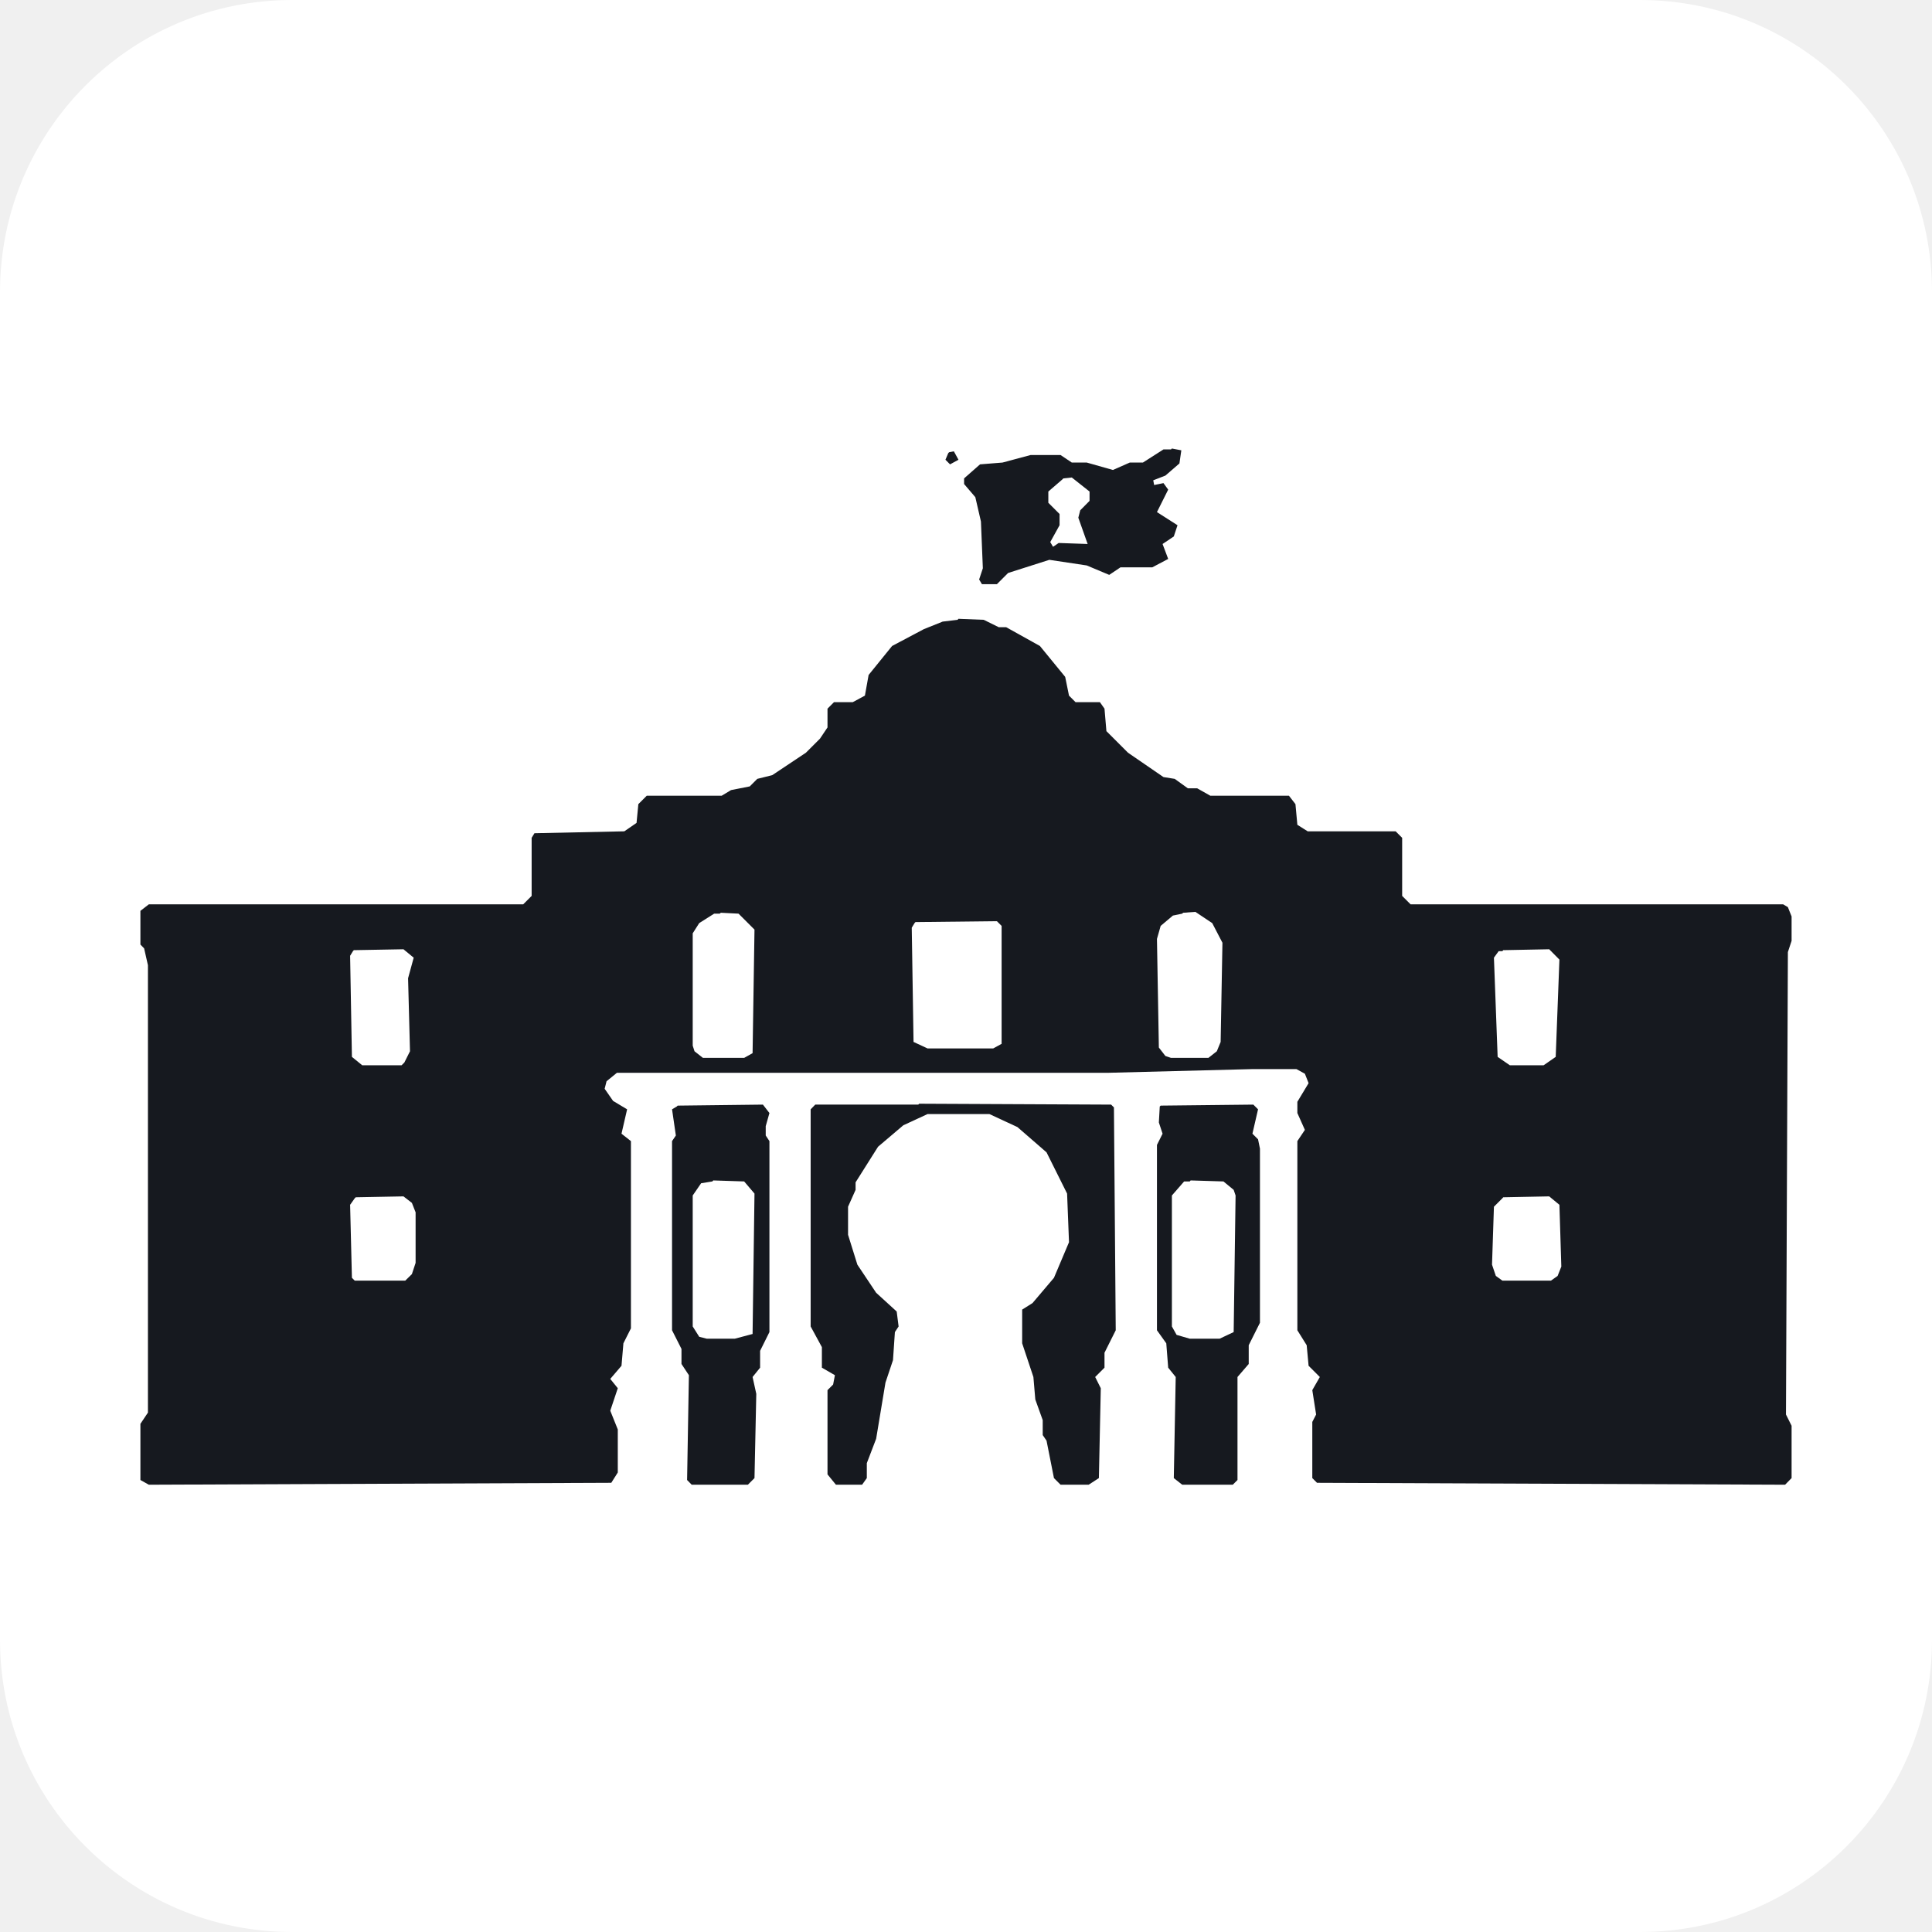
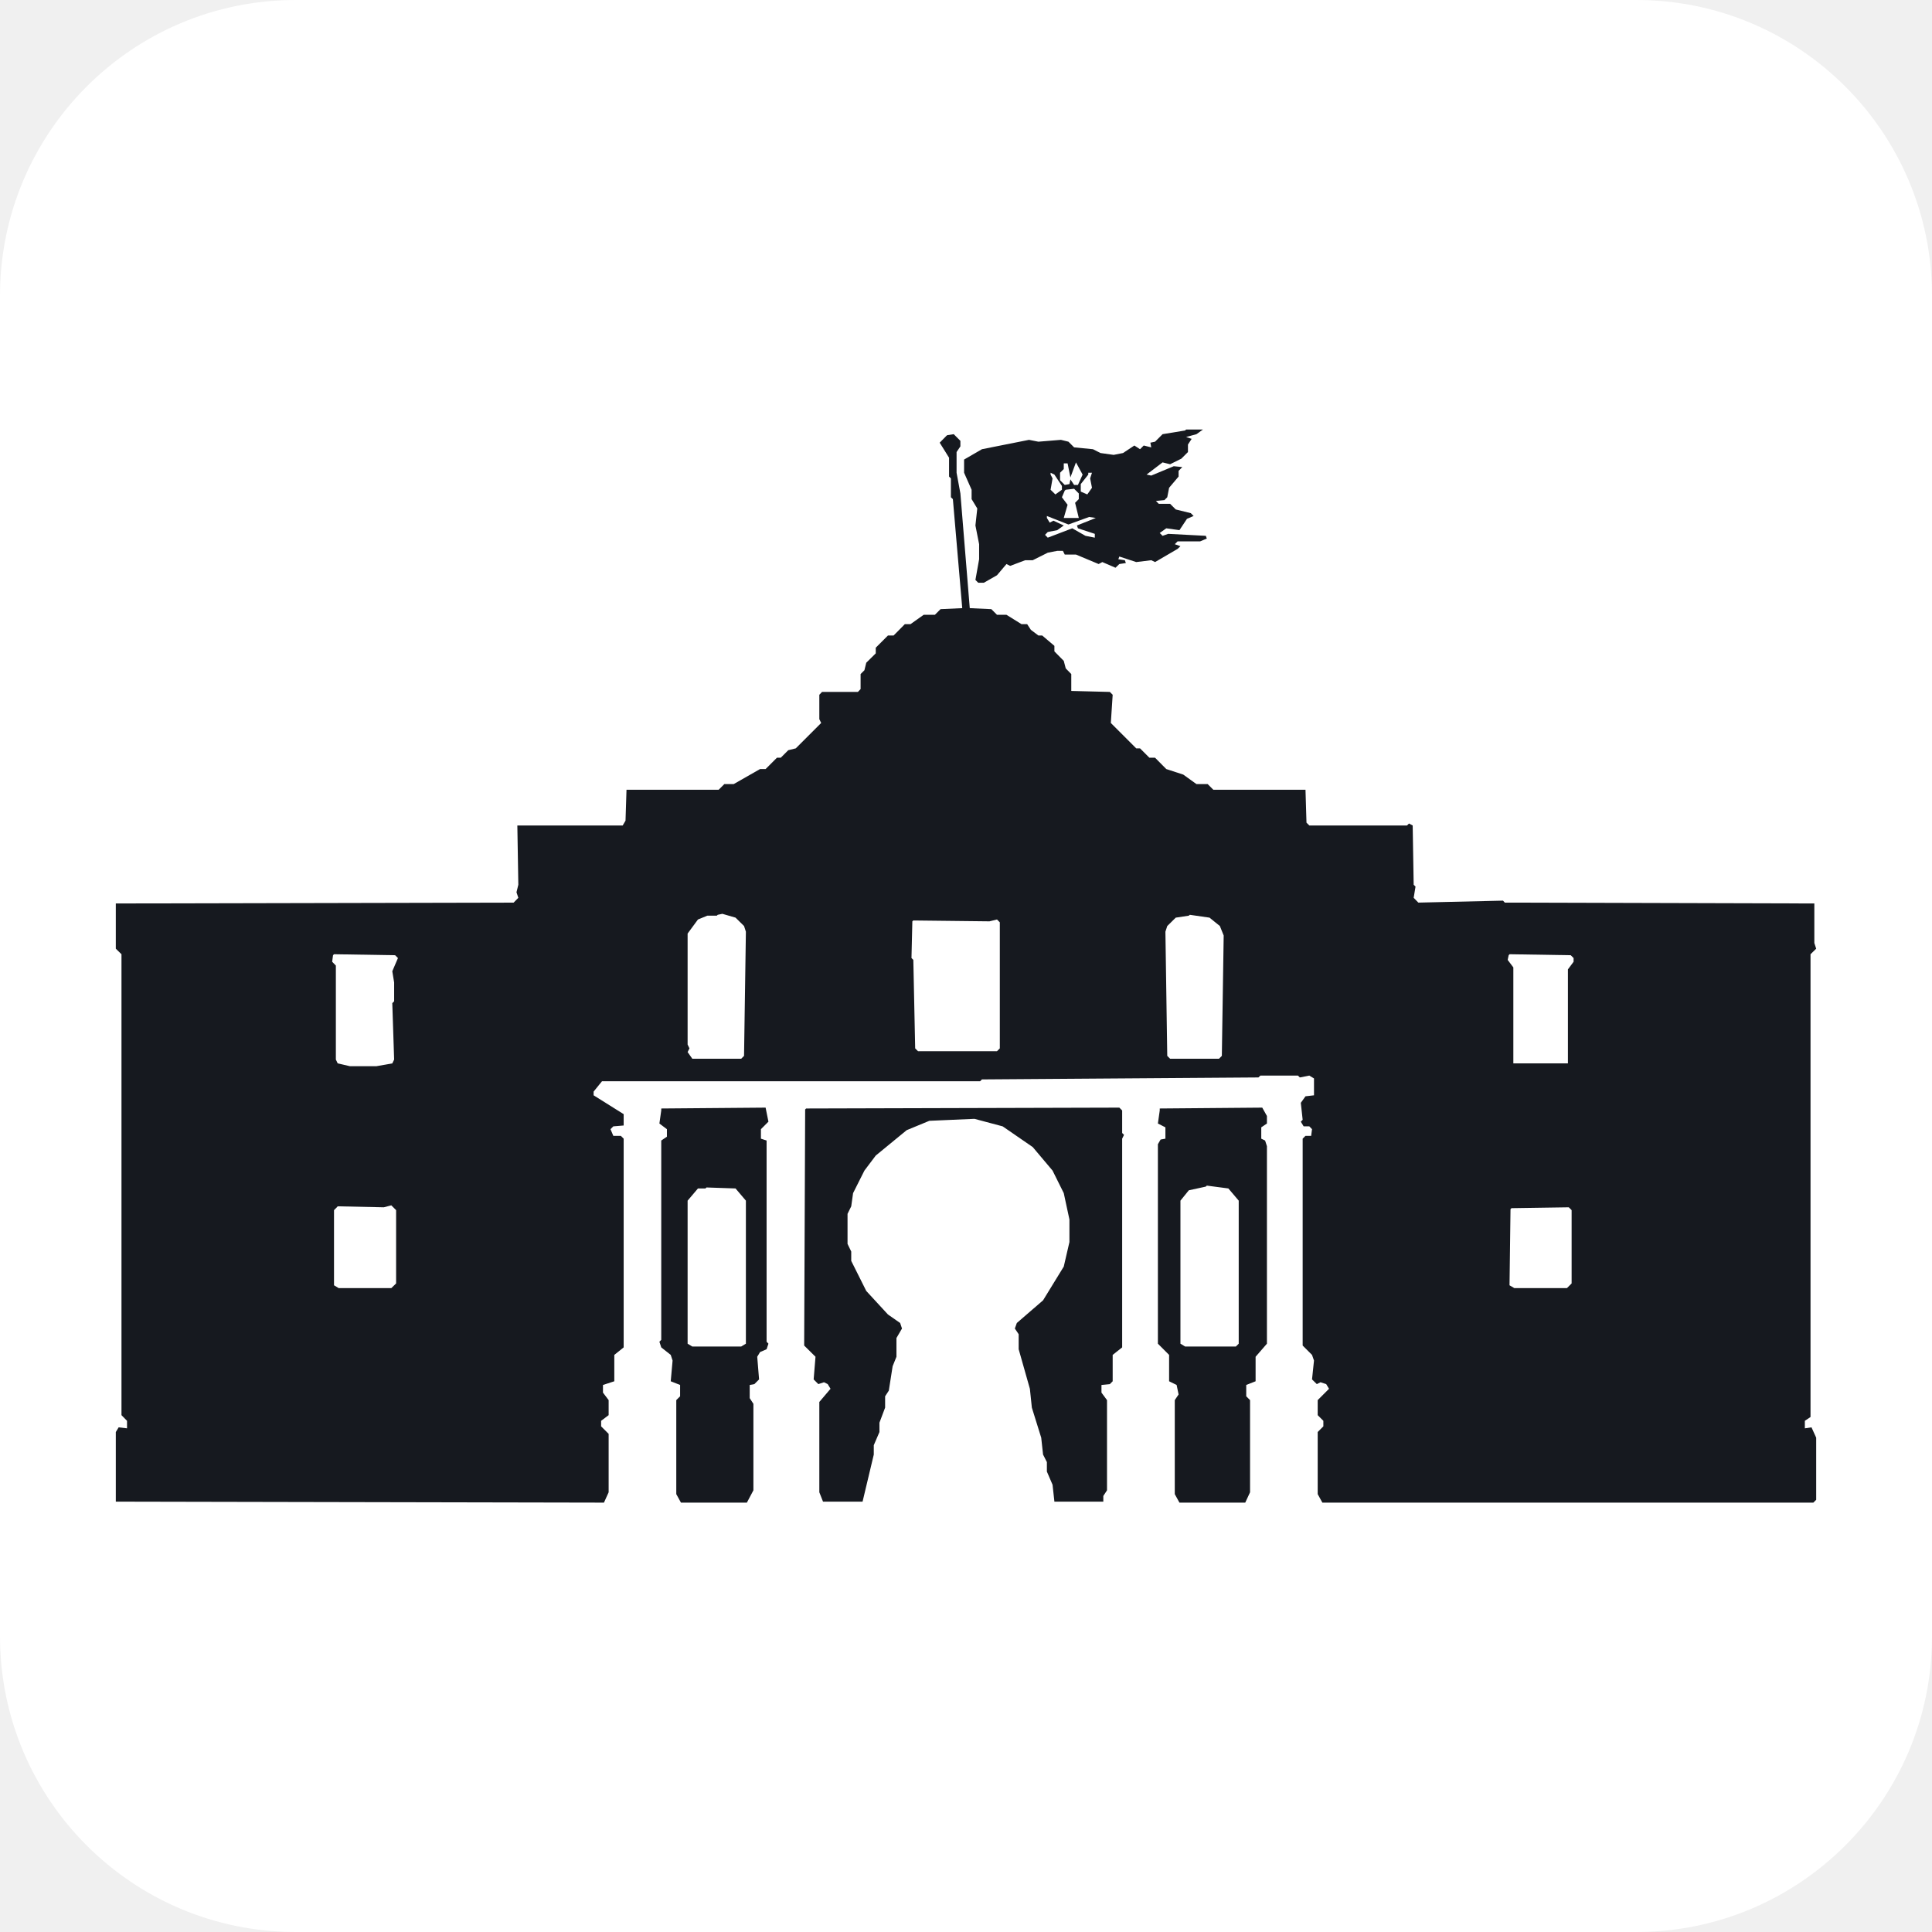
- <svg xmlns="http://www.w3.org/2000/svg" viewBox="9.75 -0.26 172.00 172.00" role="img" aria-label="Alamo City Locksport">
-   <rect x="9.75" y="-0.26" width="172.00" height="172.00" rx="26" fill="#ffffff" />
-   <path fill="#16191F" fill-rule="evenodd" d="M114.08 39.67L114.92 39.83L114.75 41.00L113.50 42.08L112.42 42.50L112.50 42.92L113.33 42.75L113.75 43.33L112.75 45.33L114.58 46.50L114.25 47.50L113.25 48.17L113.75 49.50L112.33 50.25L109.50 50.25L108.50 50.92L106.50 50.08L103.17 49.58L99.50 50.75L98.50 51.75L97.17 51.75L96.92 51.33L97.25 50.33L97.08 46.17L96.58 44.00L95.58 42.83L95.58 42.33L97.00 41.08L99.00 40.92L101.50 40.25L104.17 40.25L105.17 40.92L106.50 40.92L108.83 41.58L110.33 40.92L111.50 40.92L113.33 39.75L114.00 39.75ZM94.25 40.00L94.67 39.92L95.08 40.67L94.33 41.08L93.92 40.67L94.17 40.08ZM104.42 42.33L105.17 42.25L106.75 43.50L106.75 44.33L105.92 45.17L105.75 45.83L106.58 48.17L104.00 48.08L103.50 48.42L103.25 48.00L104.08 46.50L104.08 45.50L103.08 44.50L103.08 43.50L104.33 42.42ZM95.08 54.83L97.33 54.92L98.67 55.58L99.33 55.58L102.33 57.25L104.58 60.00L104.92 61.67L105.50 62.25L107.67 62.25L108.08 62.83L108.25 64.83L110.17 66.75L113.33 68.92L114.33 69.08L115.50 69.92L116.33 69.92L117.50 70.58L124.50 70.58L125.08 71.33L125.25 73.17L126.17 73.75L134.00 73.75L134.58 74.33L134.58 79.50L135.33 80.25L168.50 80.25L168.92 80.50L169.25 81.33L169.25 83.50L168.92 84.50L168.75 125.67L169.25 126.67L169.25 131.33L168.67 131.92L127.00 131.75L126.58 131.33L126.58 126.33L126.92 125.67L126.58 123.50L127.25 122.33L126.25 121.33L126.08 119.50L125.25 118.17L125.25 101.33L125.92 100.33L125.25 98.83L125.25 97.83L126.25 96.17L125.92 95.33L125.17 94.92L121.17 94.92L108.33 95.25L64.67 95.25L63.75 96.00L63.58 96.67L64.33 97.75L65.58 98.50L65.08 100.67L65.92 101.33L65.92 118.00L65.25 119.33L65.08 121.33L64.08 122.50L64.75 123.33L64.08 125.33L64.75 127.00L64.75 130.83L64.17 131.75L23.00 131.92L22.25 131.50L22.25 126.50L22.92 125.50L22.92 85.67L22.58 84.17L22.25 83.83L22.25 80.83L23.00 80.25L56.33 80.25L57.08 79.50L57.08 74.33L57.33 73.92L65.33 73.75L66.42 73.00L66.58 71.33L67.33 70.58L74.00 70.58L74.83 70.08L76.50 69.75L77.17 69.08L78.50 68.75L81.50 66.75L82.75 65.50L83.42 64.50L83.42 62.83L84.00 62.25L85.67 62.25L86.75 61.67L87.08 59.83L89.17 57.25L92.00 55.75L93.67 55.08L95.00 54.92ZM73.92 81.00L75.50 81.08L76.92 82.50L76.75 93.50L76.00 93.92L72.33 93.92L71.58 93.33L71.42 92.83L71.42 82.83L72.00 81.92L73.33 81.08L73.83 81.08ZM115.08 81.00L116.17 80.92L117.67 81.92L118.58 83.67L118.42 92.50L118.08 93.33L117.33 93.92L114.00 93.92L113.50 93.75L112.92 93.00L112.75 83.33L113.08 82.17L114.17 81.25L115.00 81.08ZM91.25 81.83L98.50 81.75L98.92 82.17L98.92 92.67L98.17 93.08L92.33 93.08L91.08 92.50L90.92 82.33L91.17 81.92ZM41.25 84.33L45.67 84.25L46.58 85.00L46.08 86.83L46.25 93.33L45.75 94.33L45.50 94.58L42.00 94.58L41.08 93.83L40.92 84.83L41.17 84.42ZM143.58 84.33L147.67 84.25L148.58 85.17L148.25 93.83L147.17 94.58L144.17 94.58L143.08 93.83L142.75 85.00L143.17 84.42L143.50 84.42ZM91.58 98.00L108.67 98.08L108.92 98.33L109.08 118.17L108.08 120.17L108.08 121.50L107.25 122.33L107.75 123.33L107.58 131.33L106.67 131.92L104.17 131.92L103.58 131.33L102.92 128.00L102.58 127.50L102.58 126.17L101.92 124.33L101.75 122.33L100.75 119.33L100.75 116.33L101.67 115.75L103.58 113.50L104.92 110.33L104.75 106.00L102.92 102.33L100.33 100.08L97.83 98.92L92.33 98.92L90.17 99.92L87.92 101.83L85.92 105.00L85.92 105.67L85.25 107.17L85.25 109.67L86.08 112.33L87.75 114.83L89.58 116.50L89.75 117.83L89.42 118.33L89.25 120.83L88.58 122.83L87.75 127.83L86.92 130.00L86.92 131.33L86.50 131.92L84.17 131.92L83.42 131.00L83.42 123.50L83.92 123.00L84.08 122.17L82.92 121.50L82.92 119.67L81.92 117.83L81.92 98.50L82.33 98.08L91.50 98.08ZM70.08 98.17L77.67 98.08L78.25 98.83L77.92 100.00L77.92 100.83L78.25 101.33L78.25 118.33L77.42 120.00L77.42 121.50L76.75 122.33L77.08 123.83L76.92 131.33L76.33 131.92L71.33 131.92L70.92 131.50L71.08 122.17L70.42 121.17L70.42 119.83L69.58 118.17L69.58 101.33L69.92 100.83L69.58 98.50L70.00 98.25ZM113.08 98.17L121.33 98.08L121.75 98.50L121.25 100.67L121.75 101.17L121.92 102.00L121.92 117.50L120.92 119.50L120.92 121.17L119.92 122.33L119.92 131.50L119.50 131.92L115.00 131.92L114.25 131.33L114.42 122.33L113.75 121.50L113.58 119.33L112.75 118.17L112.75 101.67L113.25 100.67L112.92 99.67L113.00 98.25ZM73.25 104.83L76.00 104.92L76.92 106.00L76.75 118.50L75.17 118.92L72.67 118.92L72.00 118.75L71.42 117.83L71.42 106.17L72.17 105.08L73.17 104.92ZM115.75 104.83L118.67 104.92L119.58 105.67L119.75 106.17L119.58 118.33L118.33 118.92L115.67 118.92L114.50 118.58L114.08 117.83L114.08 106.17L115.17 104.92L115.67 104.92ZM41.42 106.33L45.67 106.25L46.42 106.83L46.75 107.67L46.75 112.17L46.42 113.17L45.83 113.75L41.33 113.75L41.08 113.50L40.92 107.00L41.33 106.42ZM143.58 106.33L147.67 106.25L148.58 107.00L148.75 112.50L148.42 113.33L147.83 113.75L143.50 113.75L142.92 113.33L142.58 112.33L142.75 107.17L143.50 106.42Z" />
+ <svg xmlns="http://www.w3.org/2000/svg" viewBox="13.12 -2.80 156.81 156.81" role="img" aria-label="Alamo City Locksport">
+   <rect x="13.12" y="-2.80" width="156.81" height="156.81" rx="24" fill="#ffffff" />
+   <path fill="#16191F" fill-rule="evenodd" d="M109.39 32.06L110.76 32.06L110.23 32.44L109.39 32.67L109.84 32.82L109.54 33.28L109.54 33.89L109.00 34.43L108.09 34.88L107.48 34.73L106.18 35.72L106.56 35.80L108.39 35.04L109.08 35.11L108.78 35.42L108.78 35.88L108.01 36.79L107.86 37.56L107.63 37.79L106.94 37.86L107.17 38.09L108.09 38.09L108.55 38.55L109.77 38.85L110.00 39.08L109.46 39.31L108.85 40.23L107.78 40.08L107.25 40.46L107.48 40.69L107.94 40.53L110.99 40.69L111.07 40.91L110.53 41.14L108.70 41.14L108.47 41.37L108.93 41.53L108.70 41.75L106.87 42.82L106.56 42.67L105.34 42.82L103.97 42.37L103.89 42.59L104.42 42.67L104.50 42.90L103.97 42.98L103.66 43.28L102.59 42.82L102.29 42.98L100.45 42.21L99.54 42.21L99.39 41.91L98.93 41.91L98.16 42.06L96.94 42.67L96.33 42.67L95.11 43.13L94.81 42.98L94.04 43.89L92.97 44.50L92.52 44.50L92.29 44.27L92.59 42.59L92.59 41.37L92.29 39.85L92.44 38.47L91.98 37.71L91.98 36.95L91.37 35.57L91.37 34.50L92.82 33.66L96.64 32.90L97.40 33.05L99.23 32.90L99.84 33.05L100.30 33.51L101.83 33.66L102.44 33.97L103.51 34.12L104.27 33.97L105.19 33.36L105.65 33.66L105.95 33.36L106.56 33.51L106.49 33.13L106.87 33.05L107.48 32.44L109.31 32.14ZM90.00 32.52L90.53 32.44L91.07 32.98L91.07 33.43L90.76 33.89L90.76 35.57L91.07 37.25L91.83 46.56L93.58 46.64L94.04 47.10L94.81 47.10L96.03 47.86L96.49 47.86L96.79 48.32L97.40 48.78L97.71 48.78L98.70 49.62L98.70 50.07L99.46 50.84L99.62 51.45L100.07 51.91L100.07 53.28L103.20 53.36L103.43 53.59L103.28 55.88L105.34 57.94L105.65 57.94L106.41 58.70L106.87 58.70L107.78 59.62L109.16 60.07L110.23 60.84L111.14 60.84L111.60 61.30L119.08 61.30L119.16 63.97L119.39 64.20L127.32 64.20L127.48 64.04L127.78 64.20L127.86 69.01L128.01 69.16L127.86 70.07L128.24 70.46L135.11 70.30L135.26 70.46L160.38 70.53L160.38 73.74L160.53 74.20L160.07 74.65L160.07 112.21L159.61 112.52L159.61 113.13L160.15 113.05L160.53 113.89L160.53 118.93L160.30 119.16L120.45 119.16L120.07 118.47L120.07 113.43L120.53 112.97L120.53 112.52L120.07 112.06L120.07 110.84L120.99 109.92L120.76 109.54L120.30 109.39L120.00 109.54L119.61 109.16L119.77 107.63L119.61 107.17L118.85 106.41L118.85 89.62L119.08 89.39L119.54 89.39L119.61 88.85L119.39 88.62L118.93 88.62L118.70 88.24L118.85 88.09L118.70 86.71L119.08 86.18L119.77 86.10L119.77 84.73L119.39 84.50L118.62 84.65L118.47 84.50L115.42 84.50L115.26 84.65L92.82 84.81L92.67 84.96L61.98 84.96L61.30 85.80L61.30 86.10L63.74 87.63L63.74 88.55L62.90 88.62L62.67 88.85L62.90 89.39L63.51 89.39L63.74 89.62L63.74 106.56L62.98 107.17L62.98 109.31L62.06 109.61L62.06 110.23L62.52 110.84L62.52 112.06L61.91 112.52L61.91 112.97L62.52 113.58L62.52 118.32L62.14 119.16L22.52 119.08L22.52 113.43L22.75 113.05L23.43 113.13L23.43 112.52L22.98 112.06L22.98 74.65L22.52 74.20L22.52 70.53L54.81 70.46L55.19 70.07L55.04 69.62L55.19 69.01L55.11 64.20L63.66 64.20L63.89 63.81L63.97 61.30L71.45 61.30L71.91 60.84L72.67 60.84L74.81 59.62L75.26 59.62L76.18 58.70L76.49 58.70L77.10 58.09L77.71 57.94L79.77 55.88L79.62 55.57L79.62 53.59L79.84 53.36L82.75 53.36L82.97 53.13L82.97 51.91L83.28 51.60L83.43 50.99L84.20 50.23L84.20 49.77L85.19 48.78L85.65 48.78L86.56 47.86L87.02 47.86L88.09 47.10L89.00 47.10L89.46 46.64L91.22 46.56L90.46 37.71L90.30 37.56L90.30 36.03L90.15 35.88L90.15 34.35L89.39 33.13L89.92 32.59ZM99.46 34.81L99.77 34.81L100.00 35.95L100.45 34.73L100.99 35.72L100.61 36.56L100.30 36.56L100.00 36.11L99.92 36.49L99.54 36.56L99.16 36.18L99.16 35.57L99.46 35.27L99.46 34.96ZM98.39 35.57L98.70 35.72L99.31 36.64L99.31 36.95L98.78 37.33L98.39 36.95L98.55 36.03L98.39 35.72ZM101.45 35.57L101.75 35.57L101.60 36.03L101.75 36.79L101.37 37.33L100.84 37.10L100.84 36.49L101.45 35.72ZM99.62 36.95L100.30 36.87L100.68 37.25L100.68 37.71L100.38 38.01L100.68 39.24L99.46 39.24L99.77 38.17L99.31 37.56L99.54 37.02ZM98.09 39.08L99.84 39.77L101.52 39.16L102.06 39.24L100.53 39.85L100.61 40.08L101.98 40.53L101.98 40.84L101.22 40.69L100.15 40.08L98.16 40.84L97.94 40.61L98.16 40.38L98.93 40.23L99.46 39.85L98.62 39.46L98.32 39.62L98.09 39.24ZM71.37 71.45L71.75 71.37L72.82 71.68L73.51 72.36L73.66 72.82L73.51 82.90L73.28 83.13L69.31 83.13L68.93 82.59L69.08 82.29L68.93 81.98L68.93 72.97L69.77 71.83L70.53 71.52L71.30 71.52ZM109.69 71.45L111.29 71.68L112.13 72.36L112.44 73.13L112.29 82.90L112.06 83.13L108.09 83.13L107.86 82.90L107.71 72.82L107.86 72.36L108.55 71.68L109.61 71.52ZM87.25 71.91L93.43 71.98L94.04 71.83L94.27 72.06L94.27 82.29L94.04 82.52L87.63 82.52L87.40 82.29L87.25 75.11L87.10 74.96L87.17 71.98ZM40.23 74.65L45.19 74.73L45.42 74.96L44.96 76.03L45.11 76.94L45.11 78.47L44.96 78.62L45.11 83.20L44.96 83.51L43.66 83.74L41.53 83.74L40.53 83.51L40.38 83.20L40.38 75.57L40.08 75.26L40.15 74.73ZM135.64 74.65L140.61 74.73L140.84 74.96L140.84 75.26L140.38 75.88L140.38 83.51L135.95 83.51L135.95 75.72L135.49 75.11L135.57 74.73ZM66.79 87.17L75.26 87.10L75.49 88.24L74.88 88.85L74.88 89.62L75.34 89.77L75.34 106.10L75.49 106.26L75.34 106.71L74.81 106.94L74.58 107.32L74.73 109.16L74.35 109.54L73.97 109.61L73.97 110.68L74.27 111.14L74.27 118.16L73.74 119.16L68.39 119.16L68.01 118.47L68.01 110.84L68.32 110.53L68.32 109.61L67.56 109.31L67.71 107.63L67.56 107.17L66.79 106.56L66.64 106.10L66.79 105.95L66.79 89.77L67.25 89.46L67.25 88.85L66.64 88.39L66.79 87.33ZM78.55 87.17L103.97 87.10L104.20 87.33L104.20 89.16L104.35 89.31L104.20 89.62L104.20 106.56L103.43 107.17L103.43 109.31L103.20 109.54L102.52 109.61L102.52 110.23L102.97 110.84L102.97 118.16L102.67 118.62L102.67 119.08L98.70 119.08L98.55 117.71L98.09 116.64L98.09 115.87L97.78 115.26L97.63 113.89L96.87 111.45L96.71 109.92L95.80 106.71L95.80 105.49L95.49 105.03L95.65 104.58L97.78 102.74L99.46 100.00L99.92 98.01L99.92 96.18L99.46 94.04L98.55 92.21L96.94 90.30L94.50 88.62L92.21 88.01L88.55 88.17L86.71 88.93L84.20 90.99L83.28 92.21L82.36 94.04L82.21 95.11L81.91 95.72L81.91 98.16L82.21 98.78L82.21 99.54L83.43 101.98L85.19 103.89L86.18 104.58L86.33 105.03L85.88 105.80L85.88 107.32L85.57 108.09L85.26 110.07L84.96 110.53L84.96 111.45L84.50 112.67L84.50 113.43L84.04 114.50L84.04 115.26L83.13 119.08L79.92 119.08L79.62 118.32L79.62 110.99L80.53 109.92L80.30 109.54L80.00 109.39L79.54 109.54L79.16 109.16L79.31 107.32L78.39 106.41L78.47 87.25ZM107.25 87.17L115.57 87.10L115.95 87.78L115.95 88.39L115.49 88.70L115.49 89.62L115.80 89.77L115.95 90.23L115.95 106.26L115.03 107.32L115.03 109.31L114.27 109.61L114.27 110.53L114.58 110.84L114.58 118.32L114.19 119.16L108.85 119.16L108.47 118.47L108.47 110.84L108.78 110.38L108.62 109.61L108.01 109.31L108.01 107.17L107.10 106.26L107.10 90.07L107.32 89.69L107.71 89.62L107.71 88.70L107.10 88.39L107.25 87.33ZM111.07 93.43L112.82 93.66L113.66 94.65L113.66 106.26L113.43 106.49L109.31 106.49L108.93 106.26L108.93 94.65L109.61 93.81L110.99 93.51ZM70.46 93.58L72.82 93.66L73.66 94.65L73.66 106.26L73.28 106.49L69.31 106.49L68.93 106.26L68.93 94.65L69.77 93.66L70.38 93.66ZM40.53 95.11L44.27 95.19L44.88 95.03L45.27 95.42L45.27 101.37L44.88 101.75L40.61 101.75L40.23 101.52L40.23 95.42L40.46 95.19ZM135.80 95.26L140.45 95.19L140.68 95.42L140.68 101.37L140.30 101.75L136.03 101.75L135.64 101.52L135.72 95.34Z" />
</svg>
